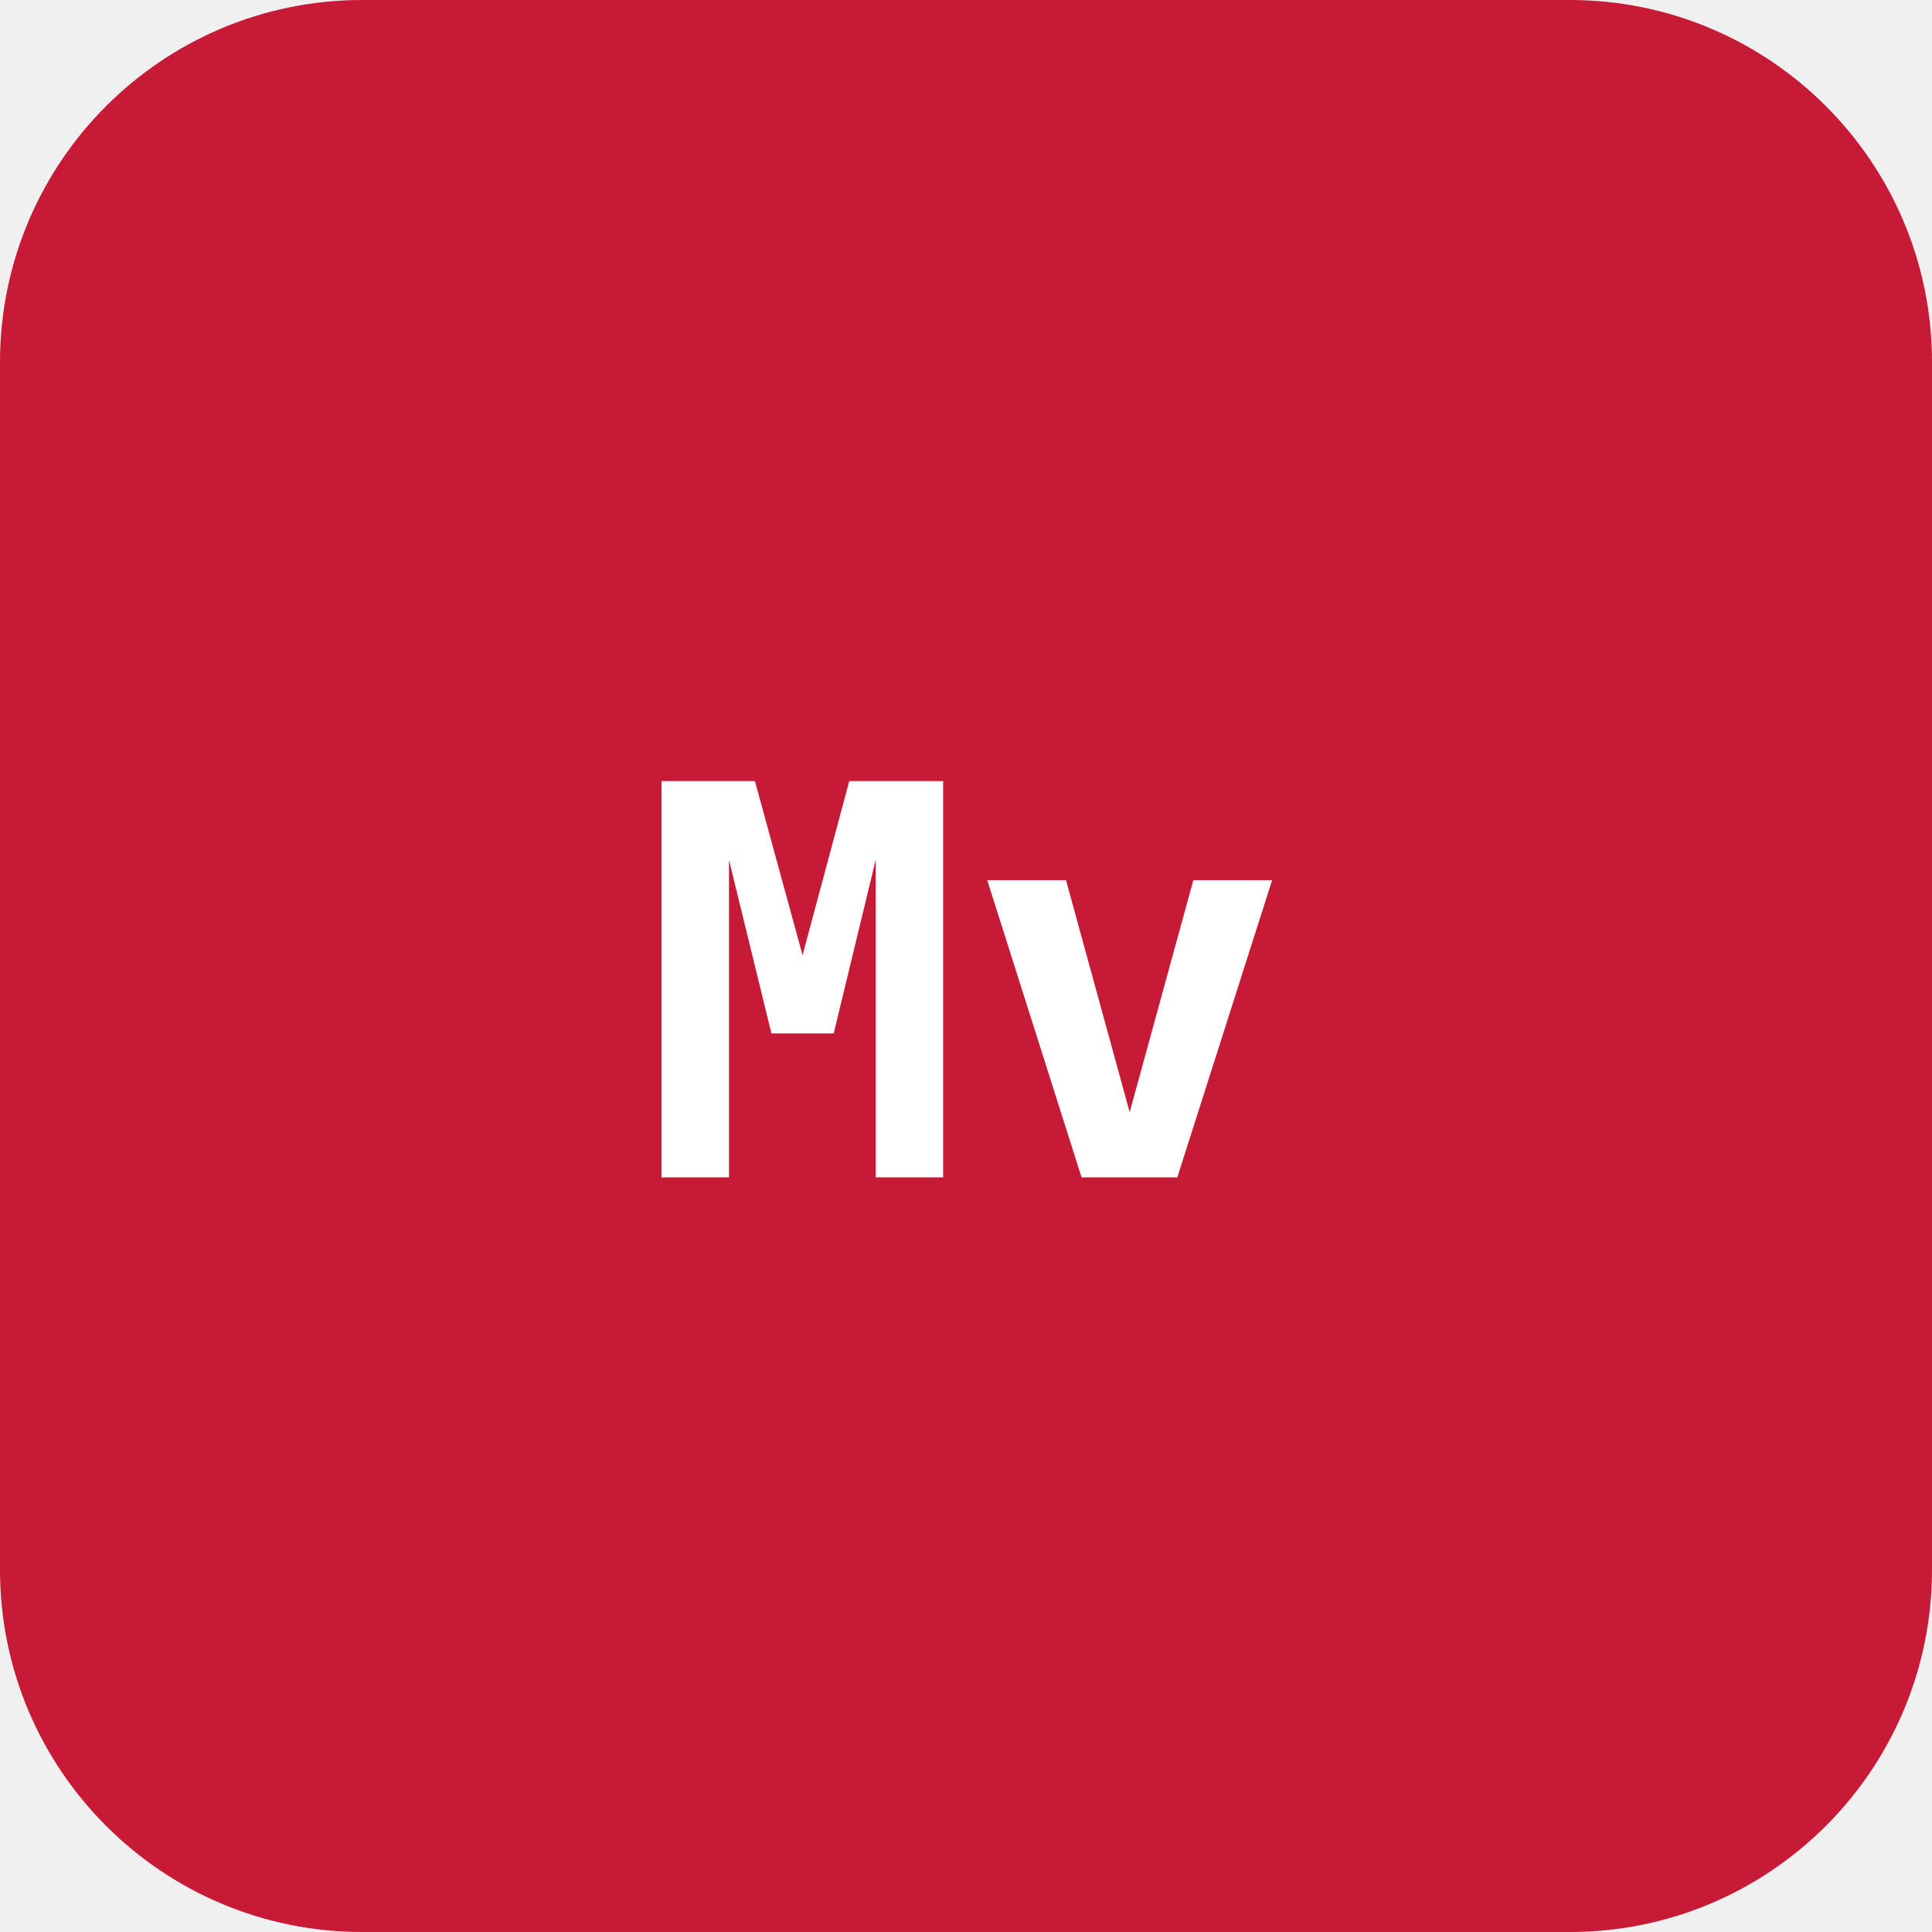
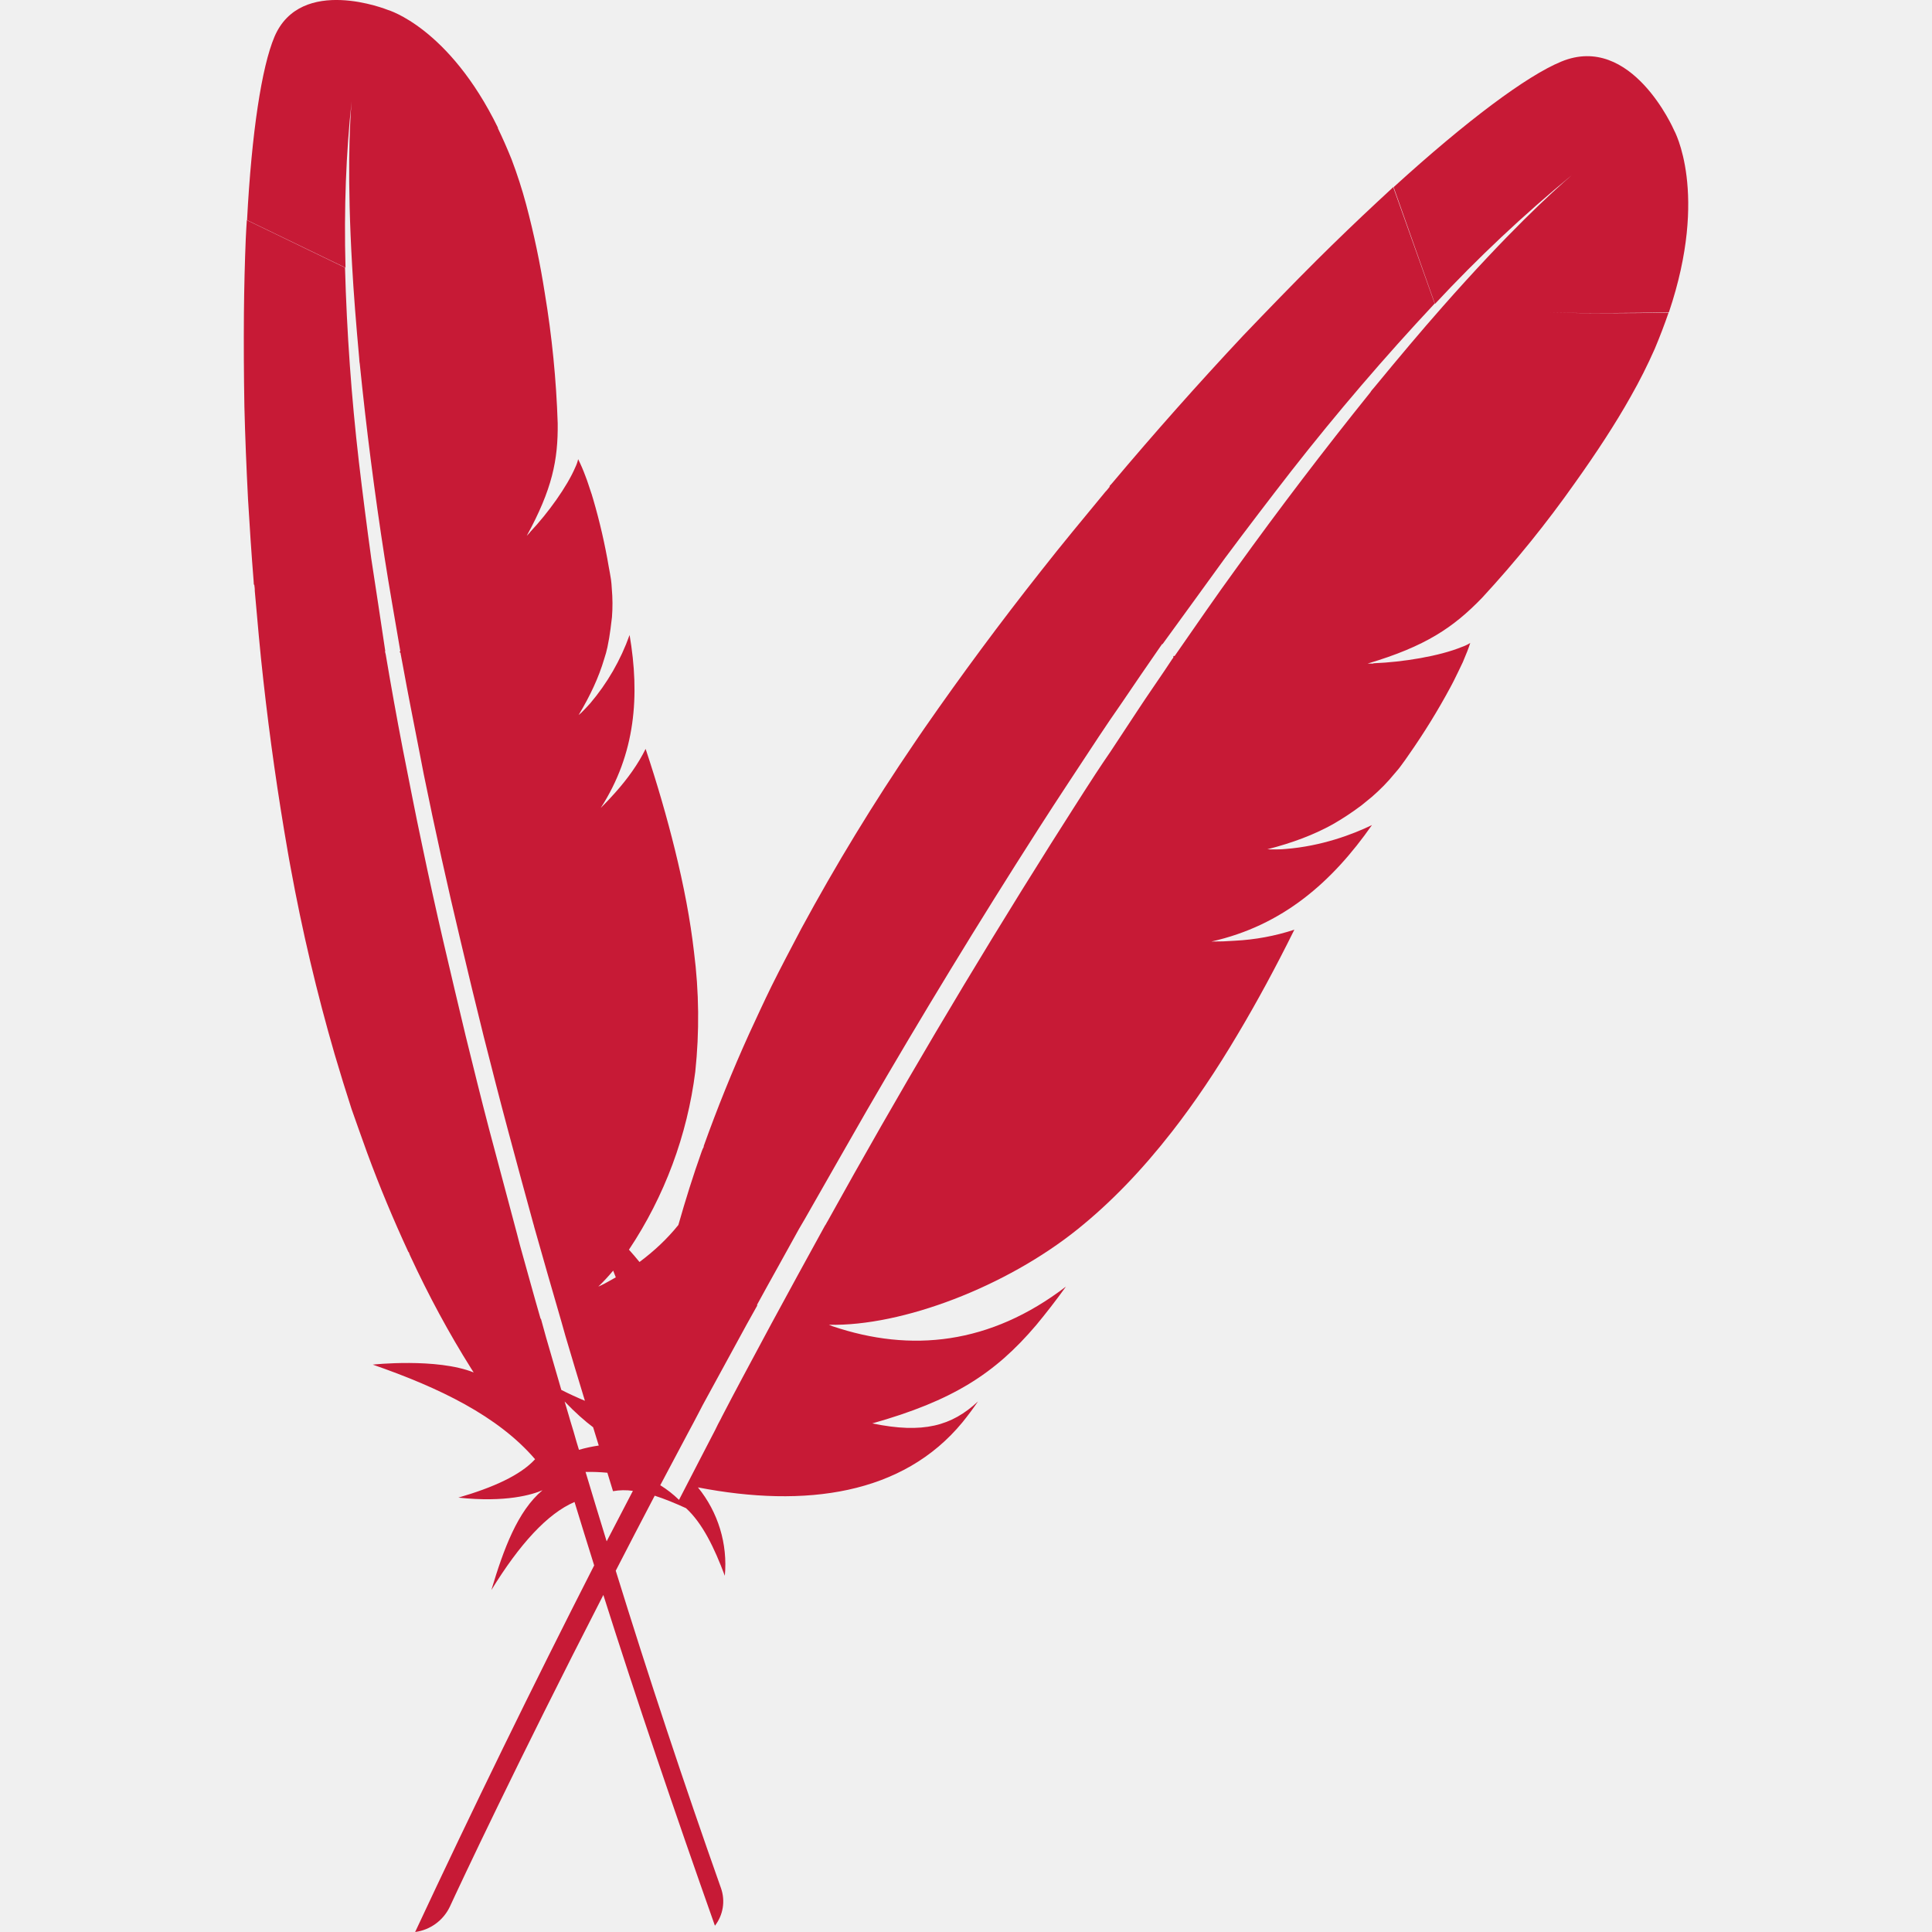
- <svg xmlns="http://www.w3.org/2000/svg" viewBox="0 0 64 64" role="img">
-   <rect width="64" height="64" rx="12" fill="#C71A36" />
-   <text x="32" y="39" font-family="monospace" font-size="18" font-weight="bold" text-anchor="middle" fill="#fff">Mv</text>
+ <svg xmlns="http://www.w3.org/2000/svg" fill="#C71A36" role="img" viewBox="0 0 24 24">
+   <path d="M4.237.001c-.312-.013-.665.072-.828.457-.158.374-.283 1.188-.34 2.276l1.223.591c-.02-.737.007-1.43.076-2.066-.026.299-.056.96.006 2.039.019.342.049.725.088 1.15.002.024.002.047.007.069a45.485 45.485 0 0 0 .309 2.412c.057.368.126.752.195 1.16l-.01.01c.014.01.015.018.014.023l.03.16c.03.162.06.328.093.494l.108.553.056.289a61.72 61.72 0 0 0 .457 2.068c.09.382.186.78.287 1.186.098.386.199.783.309 1.193.096.362.199.735.303 1.117.003.018.012.036.015.055a145.826 145.826 0 0 0 .34 1.185l.049.174c.078.261.158.533.242.805a4.2 4.2 0 0 1-.293-.135l-.19-.654c-.02-.077-.042-.148-.062-.225l-.002-.004-.004-.002c-.087-.3-.17-.607-.257-.916-.023-.087-.044-.173-.069-.263l-.314-1.178c-.1-.381-.194-.765-.29-1.154-.094-.39-.185-.78-.277-1.172-.093-.401-.181-.8-.265-1.203-.085-.396-.161-.798-.24-1.193a50.315 50.315 0 0 1-.211-1.17c-.004-.013-.006-.03-.01-.041l.004-.002c-.057-.386-.116-.77-.174-1.15a60.905 60.905 0 0 1-.154-1.204 27.447 27.447 0 0 1-.172-2.41l-1.22-.59c-.004.074-.01.15-.013.23-.012.294-.02.605-.023.93a45.3 45.3 0 0 0 .006 1.157c.009.37.025.755.045 1.148.02.336.042.675.07 1.022l.002.039.006.004c.003.023.007.05.006.076.033.368.064.739.107 1.115a34.493 34.493 0 0 0 .303 2.125c.01.064.024.131.035.195a23.418 23.418 0 0 0 .547 2.32c.07.237.14.464.21.68.063.182.13.365.194.545.155.422.327.832.512 1.232l.006.004a.318.318 0 0 0 .02.05c.225.485.475.95.755 1.395.01.013.02.033.03.047-.455-.183-1.259-.098-1.253-.097.83.288 1.557.64 2.016 1.175-.183.2-.523.352-.953.477.594.064.924-.039 1.045-.092-.31.26-.483.732-.635 1.24.35-.57.696-.949 1.033-1.094.078.258.162.524.244.788A147.532 147.532 0 0 0 5.157 24a.56.56 0 0 0 .43-.312c.13-.282.83-1.775 1.908-3.875.413 1.303.88 2.679 1.386 4.109a.494.494 0 0 0 .076-.465 103.735 103.735 0 0 1-1.308-3.945c.154-.299.316-.612.484-.932.125.04.255.094.389.155.203.186.352.491.482.84a1.515 1.515 0 0 0-.334-1.098c1.335.258 2.547.09 3.287-.81a3.97 3.97 0 0 0 .192-.258c-.325.304-.682.404-1.313.273.996-.281 1.523-.617 2.035-1.22.12-.145.244-.303.371-.48-.943.722-1.927.822-2.9.493l-.045-.018c.914.02 2.203-.474 3.092-1.189.41-.33.796-.73 1.17-1.21.28-.359.55-.76.82-1.216.234-.393.468-.824.7-1.293a2.83 2.83 0 0 1-.74.137l-.144.008c-.048.002-.093 0-.146.002.885-.198 1.5-.74 1.994-1.447-.24.117-.628.262-1.07.297-.058.006-.12.006-.182.006-.013-.002-.028 0-.047-.002.306-.078.574-.178.81-.309a3.363 3.363 0 0 0 .358-.236c.044-.037.088-.07.13-.106.099-.086.193-.18.28-.287.028-.034.056-.063.08-.098.036-.05.073-.098.104-.146a8.388 8.388 0 0 0 .51-.828c.015-.031.032-.057.046-.088.04-.084.08-.16.11-.227.042-.099.074-.179.092-.238a.515.515 0 0 1-.108.051c-.273.112-.727.187-1.086.201-.004 0-.008 0-.013.004h-.067c.72-.214 1.067-.45 1.422-.818a13.883 13.883 0 0 0 1.154-1.428c.264-.37.505-.738.692-1.072a6.5 6.5 0 0 0 .298-.592c.066-.157.122-.305.172-.45-.466.01-.986.011-1.48 0 .495.01 1.015.007 1.484-.005.5-1.485.063-2.262.063-2.262s-.526-1.212-1.4-.851c-.426.175-1.172.73-2.083 1.56l.514 1.45a17.561 17.561 0 0 1 1.703-1.602c-.257.22-.807.726-1.615 1.644-.256.29-.537.624-.844.997-.017.02-.035.038-.047.06a51.435 51.435 0 0 0-1.666 2.187c-.248.34-.498.704-.765 1.088h-.016c.002.02-.004.028-.01.032l-.101.152c-.104.155-.213.31-.318.47l-.352.534c-.061.09-.124.181-.186.277-.184.282-.367.573-.558.873a97.351 97.351 0 0 0-1.428 2.338 96.866 96.866 0 0 0-1.341 2.343c-.012.017-.02.04-.034.057a197.256 197.256 0 0 0-.668 1.223l-.097.181c-.17.318-.346.642-.52.979 0 .004-.005.008-.006.013-.026.048-.05.093-.072.141-.117.222-.218.424-.45.87a1.352 1.352 0 0 0-.233-.182l.345-.65c.047-.089.096-.177.143-.27l.04-.077.546-1.001.13-.233v-.006l-.001-.006c.169-.31.345-.62.52-.94.051-.087.102-.173.153-.265.224-.395.454-.794.684-1.197a91.685 91.685 0 0 1 2.135-3.504c.247-.386.503-.77.754-1.152.092-.138.182-.272.279-.41a72.9 72.9 0 0 1 .48-.701c.007-.012.019-.024.026-.037h.006c.26-.356.517-.713.773-1.065.278-.373.554-.735.83-1.09a31.075 31.075 0 0 1 1.777-2.075l-.515-1.446c-.06.057-.126.116-.192.178a32.37 32.37 0 0 0-.758.729c-.295.294-.597.606-.912.935a46.032 46.032 0 0 0-1.632 1.838l-.03.033.002.008c-.017.02-.033.044-.054.064-.266.323-.538.649-.801.985a39.105 39.105 0 0 0-1.445 1.95c-.043.06-.085.126-.127.186a26.458 26.458 0 0 0-1.403 2.303c-.13.247-.256.485-.37.715-.096.195-.187.395-.278.591-.21.463-.398.93-.566 1.399l.002.006a.36.36 0 0 0-.026.058c-.108.303-.203.608-.29.914-.14.174-.302.325-.483.46a3.505 3.505 0 0 0-.131-.153 5.148 5.148 0 0 0 .824-2.211 6.4 6.4 0 0 0-.016-1.488c-.046-.4-.126-.82-.238-1.274-.097-.393-.217-.81-.363-1.248-.091.185-.22.367-.379.545l-.086.094c-.029.032-.06.06-.092.094.434-.674.486-1.397.358-2.148a2.722 2.722 0 0 1-.49.85c-.033.038-.072.077-.11.116-.01.007-.019.018-.033.028.144-.24.25-.467.318-.698a1.29 1.29 0 0 0 .04-.146 2.85 2.85 0 0 0 .038-.225l.018-.146a2.11 2.11 0 0 0-.002-.354c-.003-.04-.004-.076-.01-.113-.01-.055-.016-.105-.027-.154a7.416 7.416 0 0 0-.193-.84c-.01-.028-.015-.056-.026-.084-.027-.079-.048-.149-.072-.209a2.1 2.1 0 0 0-.09-.209.455.455 0 0 1-.035.1c-.102.24-.34.57-.557.8-.003.003-.007.005-.007.01l-.04.043c.318-.58.39-.946.385-1.398a12.274 12.274 0 0 0-.16-1.615 10.68 10.68 0 0 0-.232-1.104 5.853 5.853 0 0 0-.18-.558 6.337 6.337 0 0 0-.172-.391 26.18 26.18 0 0 0 .002-.004C5.576.341 4.82.124 4.82.124s-.27-.11-.582-.123zm3.38 15.783l.032.082v.002c-.06.033-.116.067-.178.097-.012.004-.024.012-.039.018a2.41 2.41 0 0 0 .186-.2zm-.603 1.626c.13.136.25.242.354.32l.07.227a1.866 1.866 0 0 0-.246.053l-.03-.098c-.024-.084-.048-.17-.076-.257l-.021-.073zm.26.875a2.34 2.34 0 0 1 .271.01l.07.229a.778.778 0 0 1 .247-.004l-.326.627a127.643 127.643 0 0 1-.262-.862z" />
</svg>
